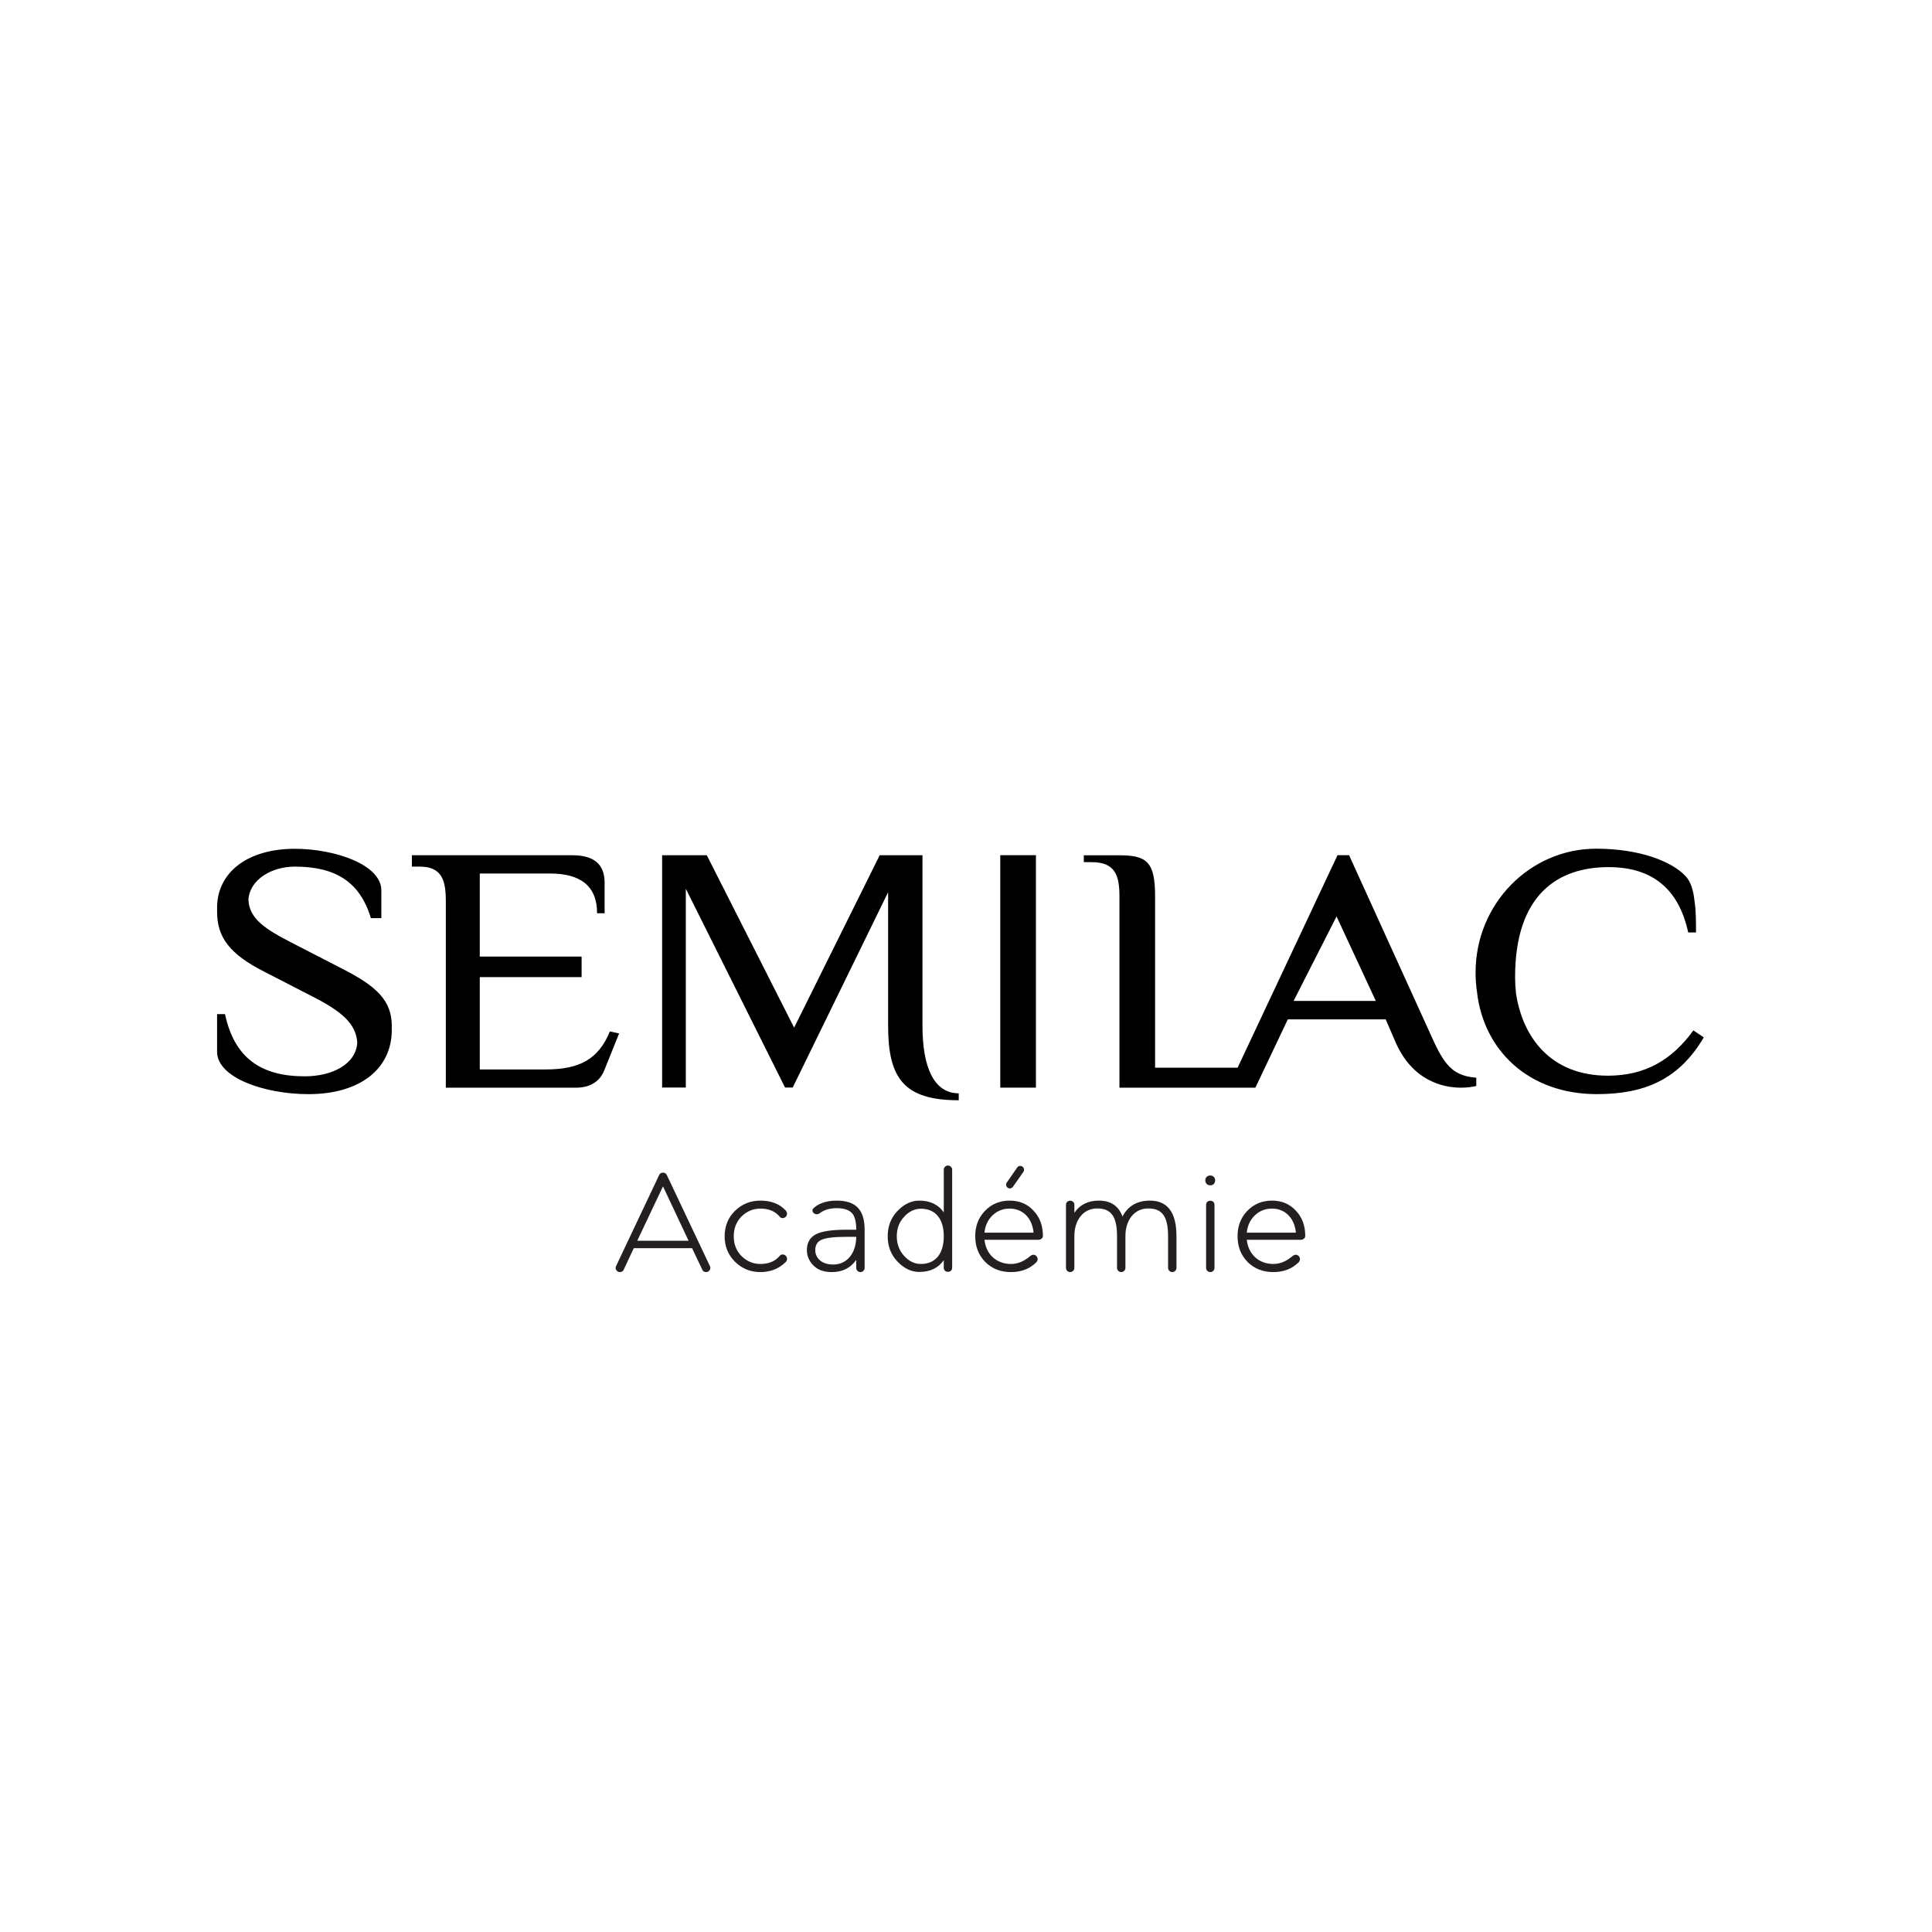
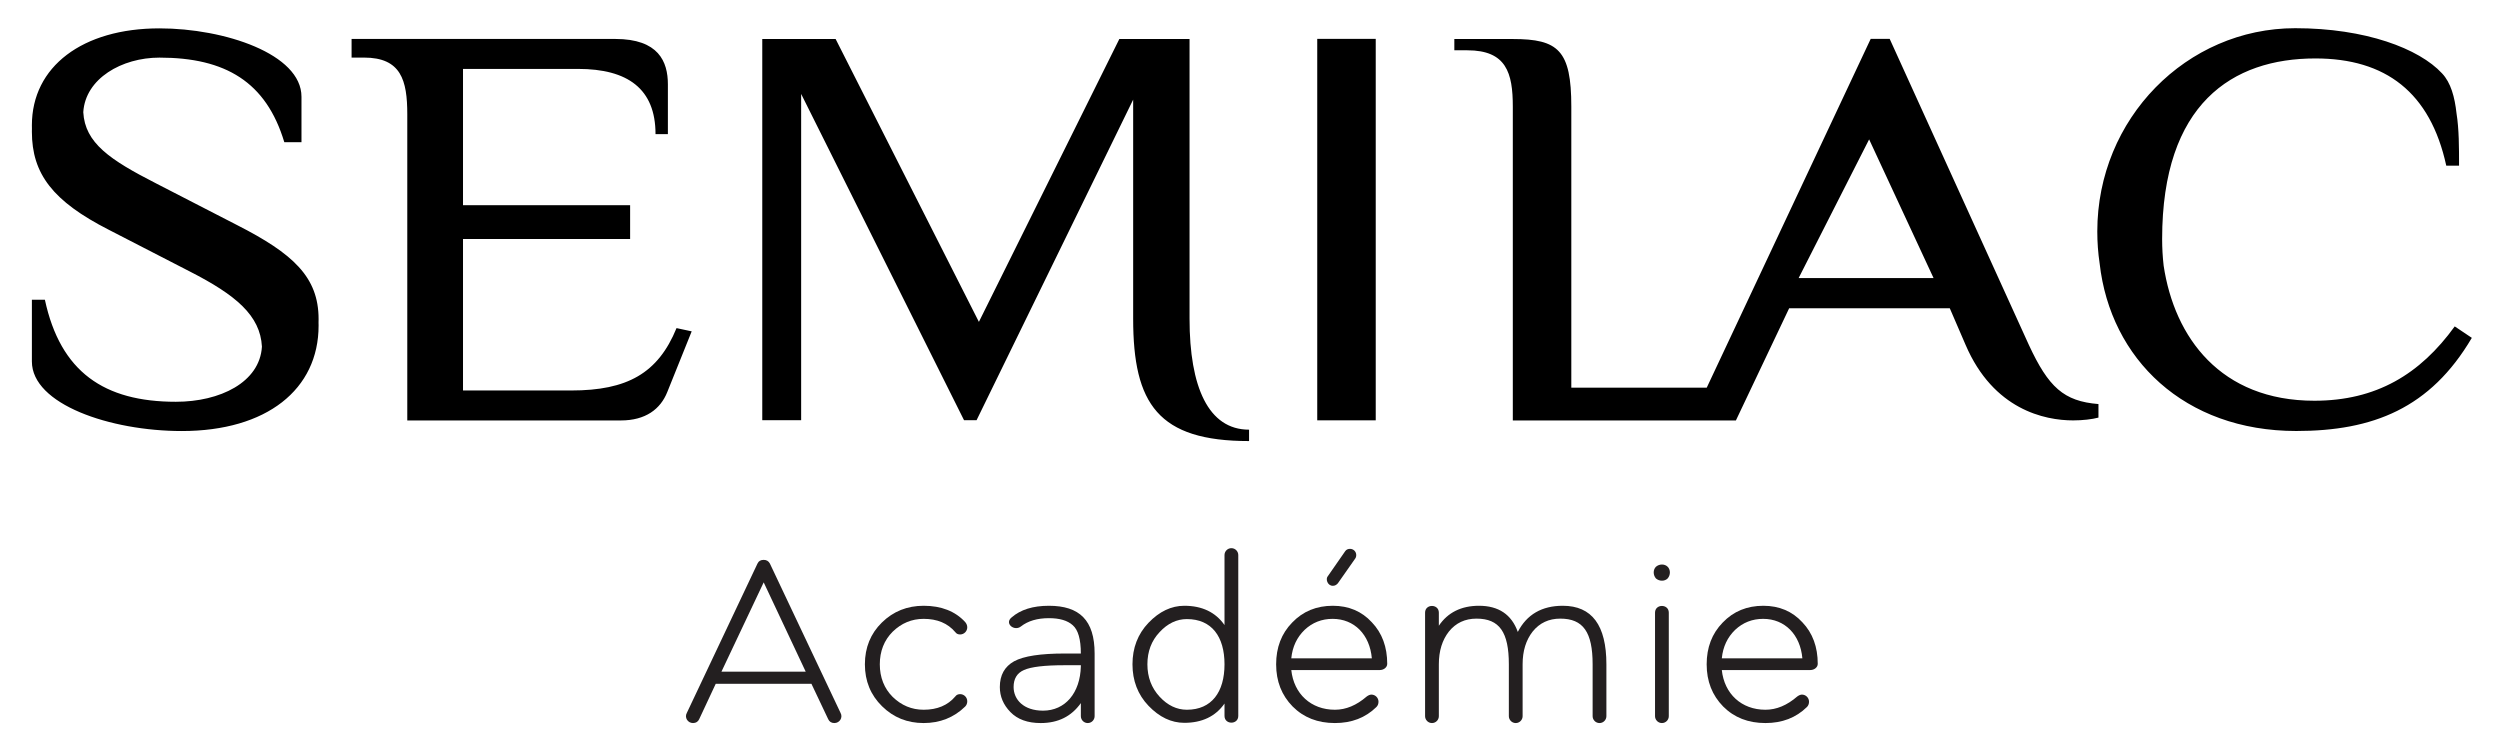
- <svg xmlns="http://www.w3.org/2000/svg" version="1.1" width="566.929" height="566.929" viewBox="0 0 566.929 566.929">
+ <svg xmlns="http://www.w3.org/2000/svg" version="1.1" width="447" height="135" viewBox="58 244 447 135">
  <defs>
    <clipPath id="clip_1">
      <path transform="matrix(1,0,0,-1,0,566.929)" d="M0 566.929H566.929V0H0Z" />
    </clipPath>
  </defs>
  <g>
    <g clip-path="url(#clip_1)">
      <path transform="matrix(1,0,0,-1,0,566.929)" d="M293.522 247.77H303.981V315.984H293.522ZM379.597 273.213 392.2 298.009 403.72 273.213ZM420.76 261.259 395.875 315.981H392.483L363.167 253.619 338.951 253.617V303.861C338.951 313.936 336.627 315.952 328.491 315.952H318.035V313.936H320.358C327.332 313.936 328.491 309.906 328.491 303.861V247.753H368.379L377.9 267.809H406.622L409.45 261.259C414.425 249.675 423.588 247.761 428.68 247.761 430.375 247.761 432.076 247.962 433.205 248.263V250.682C426.983 251.186 424.269 253.704 420.76 261.259M496.905 264.568C490.716 256.012 482.869 251.278 471.808 251.278 455.035 251.278 446.787 262.586 444.859 275.432 444.68 277.005 444.59 278.593 444.59 280.18 444.59 304.405 457.149 312.479 471.99 312.479 484.546 312.479 492.539 306.423 495.393 293.304H497.678C497.678 296.569 497.678 299.841 497.229 302.631 496.907 305.6 496.201 308.159 494.638 309.81 490.529 314.254 480.942 317.887 468.385 317.887 448.976 317.887 432.996 301.737 432.996 281.553 432.996 279.593 433.138 277.674 433.417 275.811 435.342 258.757 448.553 245.867 468.567 245.867 482.263 245.867 492.539 249.909 499.962 262.521ZM160.151 253.111H140.786V280.194H170.666V286.236H140.786V310.607H161.369C170.224 310.607 175.207 307.059 175.207 298.949H177.418V307.853C177.418 311.908 175.755 315.964 168.011 315.964H120.863V312.634H123.077C129.718 312.634 130.822 308.58 130.822 302.495V247.753H169.007C173.433 247.753 176.089 249.782 177.307 252.824L177.772 253.982 181.179 262.453 181.674 263.683 178.964 264.264C175.646 256.153 170.114 253.111 160.151 253.111M100.381 282.689 85.923 290.13C77.642 294.359 73.191 297.358 72.89 302.872 73.259 308.879 79.774 312.627 86.507 312.627 98.326 312.627 105.597 308.271 108.835 297.502H111.905V305.628C111.905 313.268 98.15 317.858 86.507 317.858 72.755 317.858 63.701 311.027 63.701 300.527 63.701 300.321 63.708 300.117 63.709 299.915 63.708 299.734 63.701 299.556 63.701 299.375 63.701 291.83 67.464 286.939 77.458 281.841L91.916 274.399C100.198 270.171 104.536 266.509 104.832 260.95 104.453 254.567 97.341 251.091 89.448 251.091 76.616 251.091 68.805 256.417 66.026 269.337H63.701V258.297C63.701 250.65 77.691 245.86 90.508 245.86 105.676 245.86 114.964 253.3 114.964 264.717 114.964 264.902 114.959 265.087 114.954 265.271 114.959 265.469 114.964 265.672 114.964 265.874 114.964 273.413 110.376 277.596 100.381 282.689M270.691 265.944V315.961H258.14L233.027 265.378 207.407 315.961H194.294V247.797H201.245V306.133L230.369 247.797H232.611L260.609 305.116V265.944C260.609 250.682 265.092 244.067 281.333 244.067V246.103C274.053 246.103 270.691 253.734 270.691 265.944" />
      <path transform="matrix(1,0,0,-1,194.5483,348.1263)" d="M0 0-7.551-15.963H7.51ZM8.536-18.138H-8.577L-11.531-24.458C-11.736-24.909-12.106-25.156-12.639-25.156-13.583-25.156-14.199-24.171-13.747-23.35L-1.108 3.365C-.903 3.816-.533 4.021 0 4.021 .493 4.021 .862 3.816 1.108 3.365L13.747-23.35C14.199-24.171 13.583-25.156 12.639-25.156 12.106-25.156 11.736-24.909 11.531-24.458Z" fill="#231f20" />
      <path transform="matrix(1,0,0,-1,228.811,368.5217)" d="M0 0C.205 .287 .493 .41 .862 .41 1.559 .41 2.134-.164 2.134-.862 2.134-1.231 2.011-1.559 1.765-1.805-.246-3.775-2.749-4.76-5.663-4.76-8.577-4.76-11.039-3.775-13.091-1.764-15.142 .246-16.168 2.749-16.168 5.745-16.168 8.741-15.142 11.244-13.132 13.214-11.08 15.225-8.577 16.21-5.663 16.21-2.503 16.21 0 15.225 1.765 13.296 2.011 13.009 2.134 12.68 2.134 12.352 2.134 11.654 1.559 11.08 .862 11.08 .493 11.08 .205 11.203 0 11.49-1.354 13.091-3.242 13.87-5.663 13.87-7.797 13.87-9.643 13.091-11.203 11.573-12.721 10.054-13.501 8.084-13.501 5.745-13.501 3.406-12.721 1.436-11.203-.082-9.643-1.6-7.797-2.38-5.663-2.38-3.242-2.38-1.354-1.6 0 0" fill="#231f20" />
      <path transform="matrix(1,0,0,-1,251.256,363.146)" d="M0 0V.205H-2.873C-6.484 .205-8.905-.082-10.177-.657-11.408-1.19-12.024-2.216-12.024-3.693-12.024-5.95-10.218-7.92-6.771-7.92-2.791-7.92-.123-4.76 0 0M-5.704 10.834C-.246 10.834 2.462 8.248 2.462 2.298V-8.905C2.462-9.561 1.929-10.136 1.231-10.136 .533-10.136 0-9.561 0-8.905V-6.566C-1.683-8.946-4.063-10.136-7.181-10.136-9.521-10.136-11.326-9.479-12.598-8.166-13.87-6.853-14.486-5.376-14.486-3.693-14.486-1.559-13.624-.041-11.942 .903-10.218 1.847-7.181 2.298-2.873 2.298H0C0 4.842-.493 6.525-1.436 7.346-2.38 8.207-3.816 8.618-5.704 8.618-7.797 8.618-9.438 8.125-10.711 7.141-11.901 6.197-13.706 7.674-12.393 8.741-10.793 10.136-8.577 10.834-5.704 10.834" fill="#231f20" />
      <path transform="matrix(1,0,0,-1,265.3293,357.0313)" d="M0 0C-1.436-1.518-2.175-3.447-2.175-5.745-2.175-8.043-1.436-9.972 0-11.531 1.436-13.091 3.078-13.87 4.883-13.87 9.315-13.87 11.613-10.711 11.613-5.745 11.613-.78 9.315 2.339 4.883 2.339 3.078 2.339 1.436 1.559 0 0M14.075-14.978C14.075-16.579 11.613-16.579 11.613-14.978V-12.762C10.013-15.06 7.592-16.21 4.432-16.21 2.093-16.21-.041-15.184-1.97-13.173-3.899-11.162-4.842-8.659-4.842-5.745-4.842-2.832-3.899-.328-1.97 1.683-.041 3.693 2.093 4.719 4.432 4.719 7.592 4.719 10.013 3.57 11.613 1.272V13.788C11.613 14.445 12.147 15.019 12.844 15.019 13.542 15.019 14.075 14.445 14.075 13.788Z" fill="#231f20" />
      <path transform="matrix(1,0,0,-1,297.2125,348.2907)" d="M0 0C-.246-.287-.533-.451-.903-.451-1.888-.451-2.257 .821-1.764 1.313L1.313 5.745C1.518 6.032 1.806 6.156 2.175 6.156 2.79 6.156 3.283 5.663 3.283 5.048 3.283 4.76 3.201 4.555 3.078 4.391ZM6.073-13.419C5.704-9.192 2.955-6.361-.944-6.361-2.873-6.361-4.555-7.017-5.95-8.33-7.305-9.643-8.125-11.326-8.33-13.419ZM-8.33-15.512C-7.879-19.779-4.801-22.611-.533-22.611 1.436-22.611 3.324-21.831 5.171-20.231 5.458-20.026 5.745-19.903 5.991-19.903 6.689-19.903 7.263-20.477 7.263-21.175 7.263-21.544 7.14-21.872 6.894-22.119 4.924-24.047 2.462-24.991-.533-24.991-3.611-24.991-6.115-24.006-8.084-22.036-10.054-20.026-11.039-17.522-11.039-14.486-11.039-11.49-10.095-8.987-8.166-7.017-6.237-5.006-3.816-4.021-.903-4.021 1.929-4.021 4.268-5.006 6.073-6.976 7.92-8.905 8.823-11.408 8.823-14.404 8.823-15.06 8.166-15.512 7.51-15.512Z" fill="#231f20" />
      <path transform="matrix(1,0,0,-1,315.2662,372.0509)" d="M0 0C0-.656-.533-1.231-1.231-1.231-1.929-1.231-2.462-.656-2.462 0V18.508C-2.462 20.108 0 20.108 0 18.508V16.169C1.601 18.549 4.022 19.739 7.181 19.739 10.67 19.739 13.009 18.179 14.117 15.061 15.717 18.179 18.426 19.739 22.16 19.739 27.372 19.739 29.957 16.251 29.957 9.274V0C29.957-.656 29.423-1.231 28.726-1.231 28.028-1.231 27.495-.656 27.495 0V9.274C27.495 15.02 25.812 17.441 21.709 17.441 19.657 17.441 18.015 16.661 16.784 15.143 15.594 13.624 14.978 11.696 14.978 9.274V0C14.978-.656 14.445-1.231 13.747-1.231 13.05-1.231 12.516-.656 12.516 0V9.274C12.516 15.02 10.834 17.441 6.73 17.441 4.678 17.441 3.037 16.661 1.806 15.143 .616 13.624 0 11.696 0 9.274Z" fill="#231f20" />
      <path transform="matrix(1,0,0,-1,353.9191,353.5434)" d="M0 0C0 1.601 2.462 1.601 2.462 0V-18.508C2.462-19.164 1.929-19.738 1.231-19.738 .533-19.738 0-19.164 0-18.508ZM.164 8.207C.78 8.741 1.724 8.741 2.257 8.207 2.79 7.674 2.79 6.73 2.257 6.115 1.724 5.581 .78 5.581 .164 6.115-.369 6.73-.369 7.674 .164 8.207" fill="#231f20" />
      <path transform="matrix(1,0,0,-1,380.2636,361.7096)" d="M0 0C-.369 4.227-3.119 7.058-7.017 7.058-8.946 7.058-10.628 6.402-12.024 5.089-13.378 3.775-14.199 2.093-14.404 0ZM-14.404-2.093C-13.952-6.361-10.875-9.192-6.607-9.192-4.637-9.192-2.749-8.412-.903-6.812-.615-6.607-.328-6.484-.082-6.484 .616-6.484 1.19-7.058 1.19-7.756 1.19-8.125 1.067-8.453 .821-8.7-1.149-10.628-3.611-11.572-6.607-11.572-9.684-11.572-12.188-10.587-14.157-8.617-16.127-6.607-17.112-4.104-17.112-1.067-17.112 1.929-16.168 4.432-14.24 6.402-12.311 8.412-9.89 9.397-6.976 9.397-4.145 9.397-1.805 8.412 0 6.443 1.847 4.514 2.749 2.011 2.749-.985 2.749-1.641 2.093-2.093 1.436-2.093Z" fill="#231f20" />
    </g>
  </g>
</svg>
